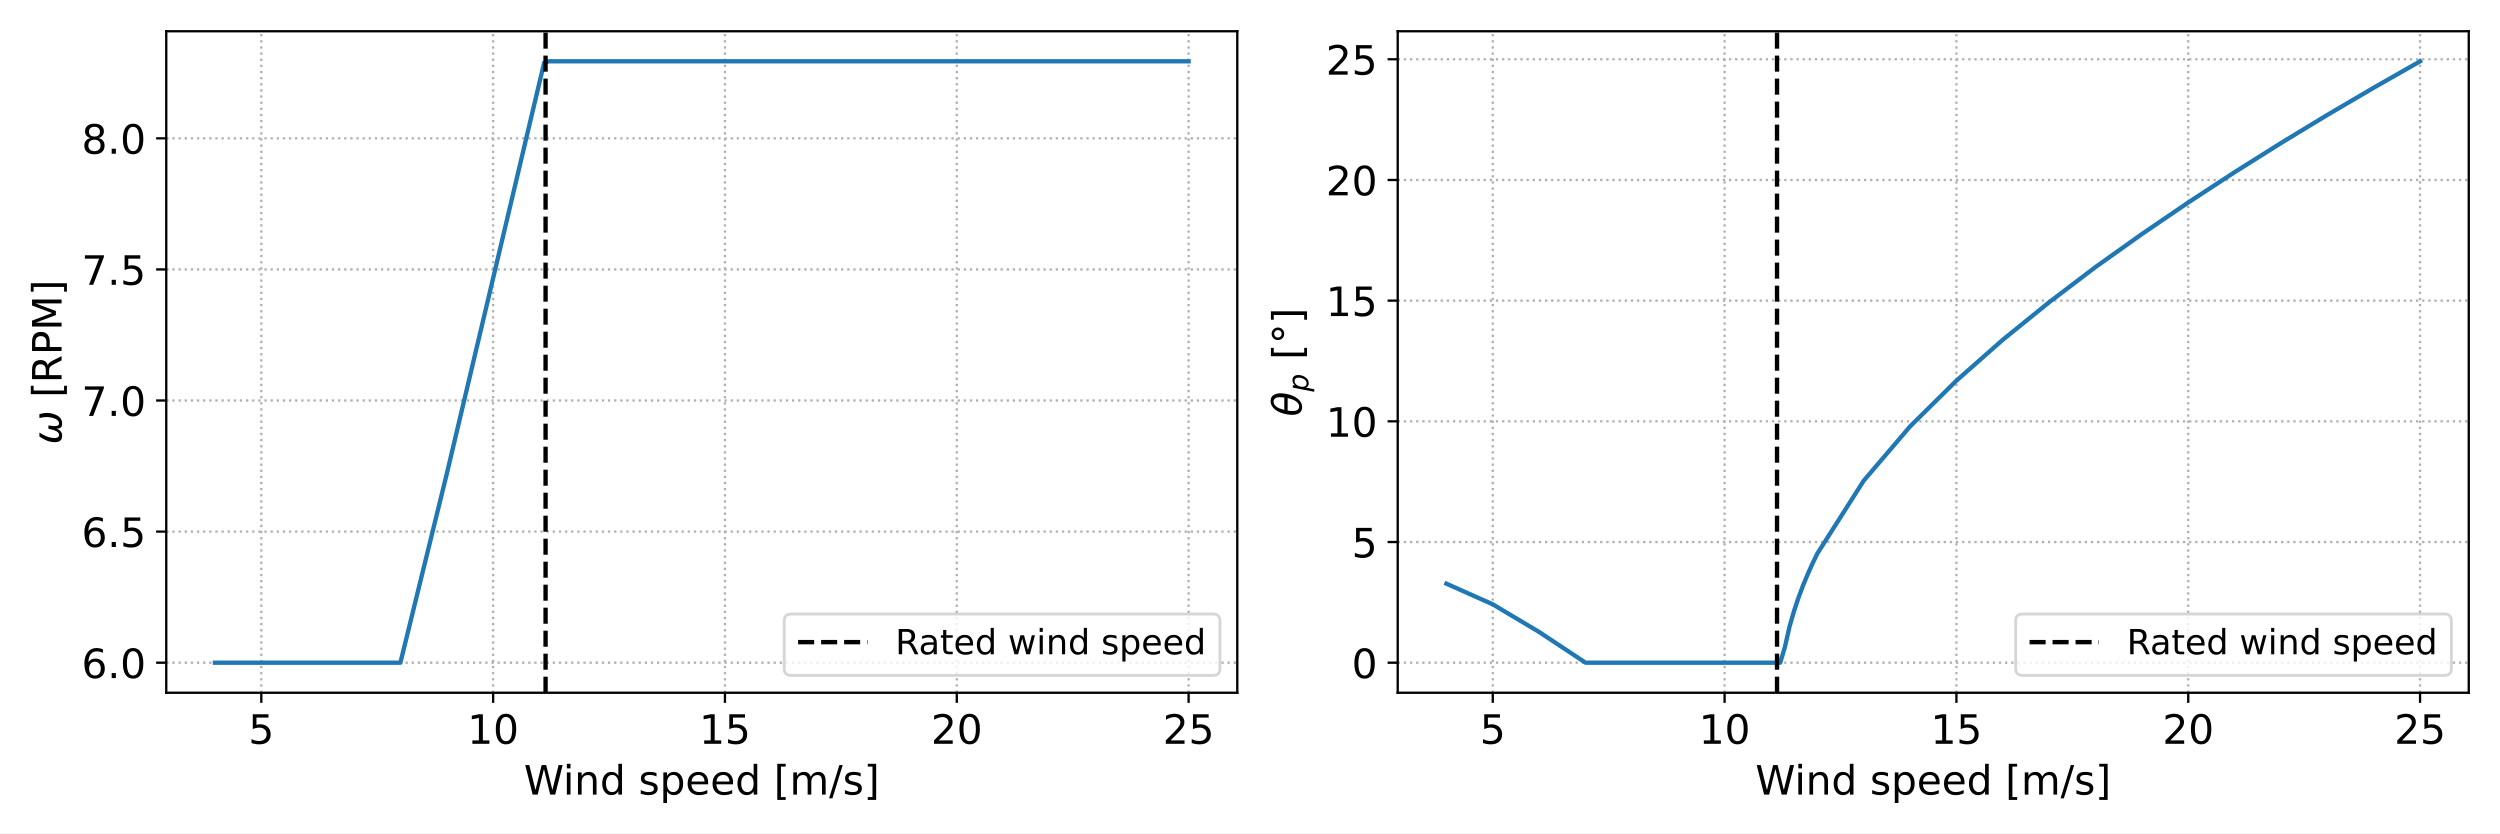
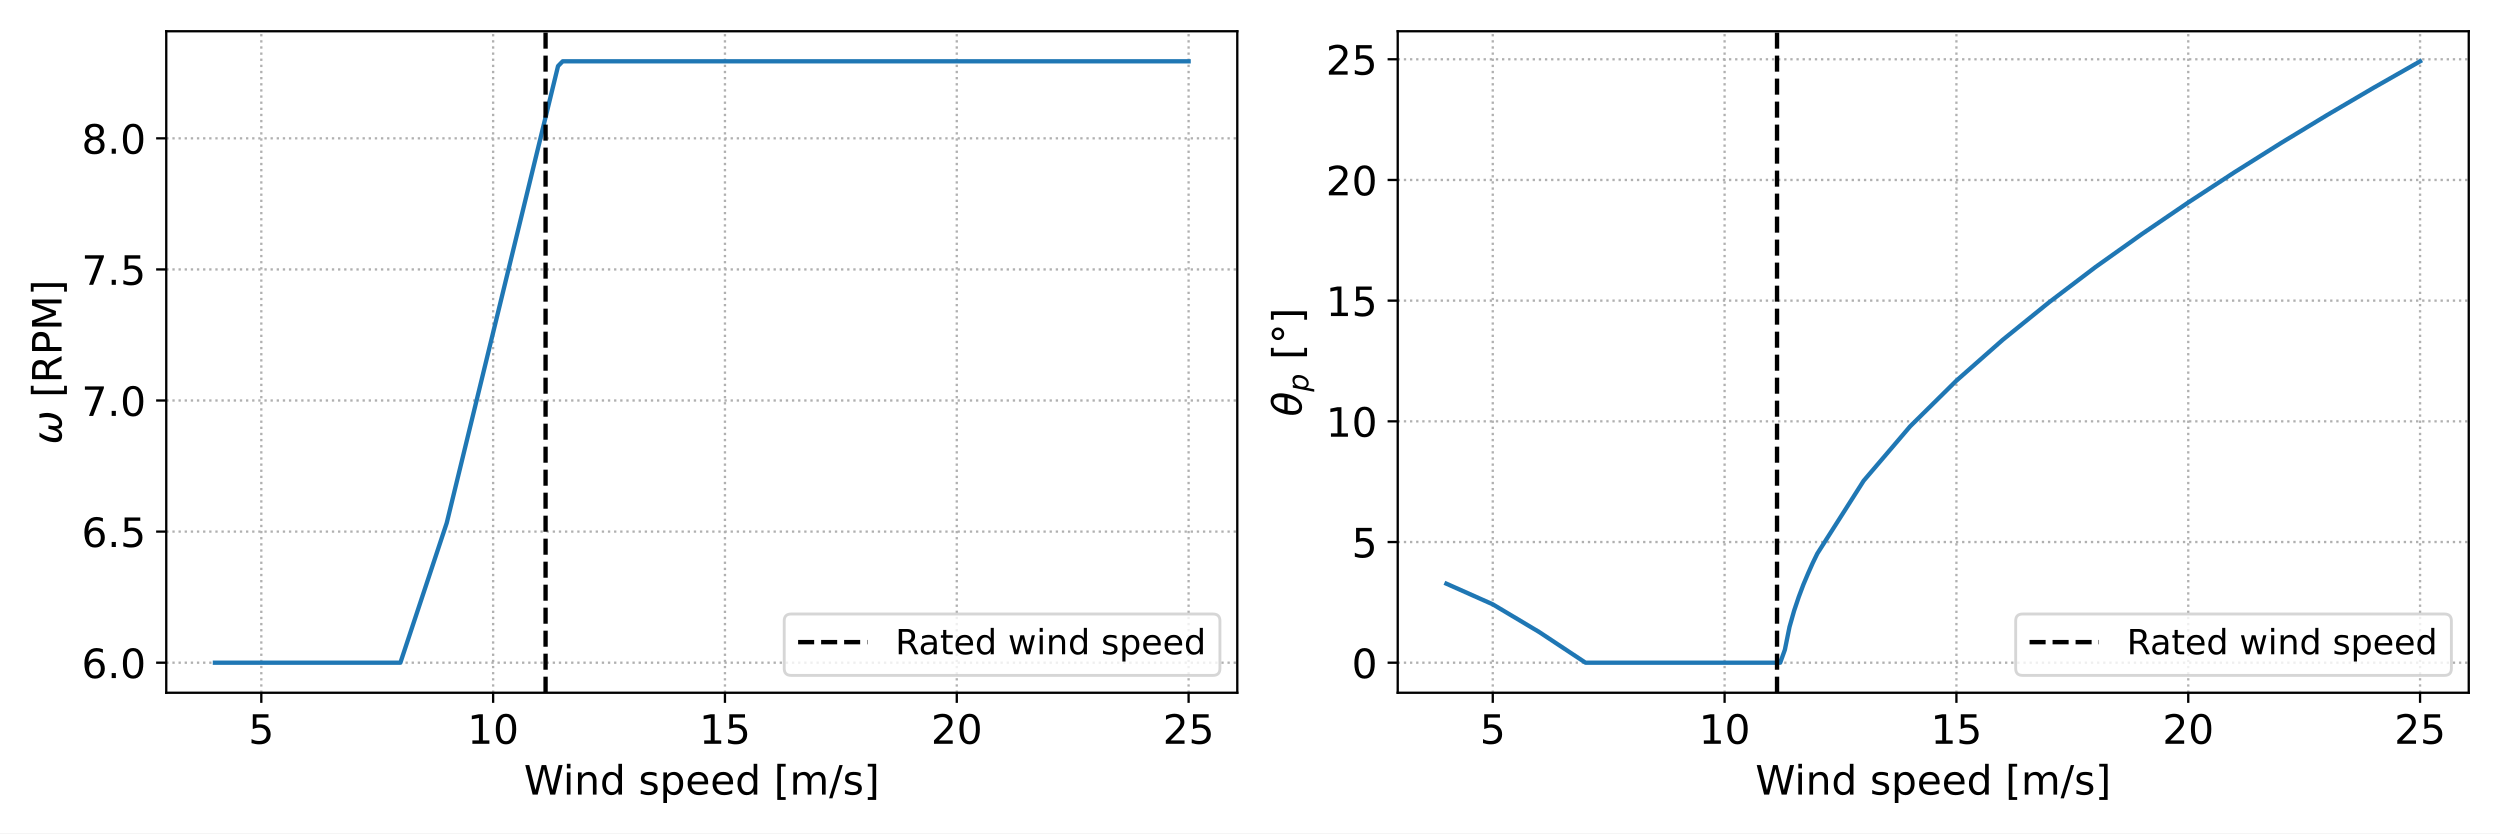
<svg xmlns="http://www.w3.org/2000/svg" xmlns:xlink="http://www.w3.org/1999/xlink" width="864pt" height="288pt" viewBox="0 0 864 288" version="1.1">
  <defs>
    <style type="text/css">*{stroke-linejoin: round; stroke-linecap: butt}</style>
  </defs>
  <g id="figure_1">
    <g id="patch_1">
      <path d="M 0 288  L 864 288  L 864 0  L 0 0  z " style="fill: #ffffff" />
    </g>
    <g id="axes_1">
      <g id="patch_2">
        <path d="M 57.458 239.416  L 427.606 239.416  L 427.606 10.8  L 57.458 10.8  z " style="fill: #ffffff" />
      </g>
      <g id="matplotlib.axis_1">
        <g id="xtick_1">
          <g id="line2d_1">
-             <path d="M 90.307 239.416  L 90.307 10.8  " clip-path="url(#p82eb4c647d)" style="fill: none; stroke-dasharray: 0.8,1.32; stroke-dashoffset: 0; stroke: #b0b0b0; stroke-width: 0.8" />
+             <path d="M 90.307 239.416  L 90.307 10.8  " clip-path="url(#pe8c85f4067)" style="fill: none; stroke-dasharray: 0.8,1.32; stroke-dashoffset: 0; stroke: #b0b0b0; stroke-width: 0.8" />
          </g>
          <g id="line2d_2">
            <defs>
-               <path id="mff3239ddfc" d="M 0 0  L 0 3.5  " style="stroke: #000000; stroke-width: 0.8" />
+               <path id="mac533c4a76" d="M 0 0  L 0 3.5  " style="stroke: #000000; stroke-width: 0.8" />
            </defs>
            <g>
-               <use xlink:href="#mff3239ddfc" x="90.307" y="239.416" style="stroke: #000000; stroke-width: 0.8" />
+               <use xlink:href="#mac533c4a76" x="90.307" y="239.416" style="stroke: #000000; stroke-width: 0.8" />
            </g>
          </g>
          <g id="text_1">
            <g transform="translate(85.8529 257.0538) scale(0.14 -0.14)">
              <defs>
                <path id="DejaVuSans-35" d="M 691 4666  L 3169 4666  L 3169 4134  L 1269 4134  L 1269 2991  Q 1406 3038 1543 3061  Q 1681 3084 1819 3084  Q 2600 3084 3056 2656  Q 3513 2228 3513 1497  Q 3513 744 3044 326  Q 2575 -91 1722 -91  Q 1428 -91 1123 -41  Q 819 9 494 109  L 494 744  Q 775 591 1075 516  Q 1375 441 1709 441  Q 2250 441 2565 725  Q 2881 1009 2881 1497  Q 2881 1984 2565 2268  Q 2250 2553 1709 2553  Q 1456 2553 1204 2497  Q 953 2441 691 2322  L 691 4666  z " transform="scale(0.015625)" />
              </defs>
              <use xlink:href="#DejaVuSans-35" />
            </g>
          </g>
        </g>
        <g id="xtick_2">
          <g id="line2d_3">
-             <path d="M 170.425 239.416  L 170.425 10.8  " clip-path="url(#p82eb4c647d)" style="fill: none; stroke-dasharray: 0.8,1.32; stroke-dashoffset: 0; stroke: #b0b0b0; stroke-width: 0.8" />
+             <path d="M 170.425 239.416  L 170.425 10.8  " clip-path="url(#pe8c85f4067)" style="fill: none; stroke-dasharray: 0.8,1.32; stroke-dashoffset: 0; stroke: #b0b0b0; stroke-width: 0.8" />
          </g>
          <g id="line2d_4">
            <g>
-               <use xlink:href="#mff3239ddfc" x="170.425" y="239.416" style="stroke: #000000; stroke-width: 0.8" />
+               <use xlink:href="#mac533c4a76" x="170.425" y="239.416" style="stroke: #000000; stroke-width: 0.8" />
            </g>
          </g>
          <g id="text_2">
            <g transform="translate(161.5178 257.0538) scale(0.14 -0.14)">
              <defs>
                <path id="DejaVuSans-31" d="M 794 531  L 1825 531  L 1825 4091  L 703 3866  L 703 4441  L 1819 4666  L 2450 4666  L 2450 531  L 3481 531  L 3481 0  L 794 0  L 794 531  z " transform="scale(0.015625)" />
                <path id="DejaVuSans-30" d="M 2034 4250  Q 1547 4250 1301 3770  Q 1056 3291 1056 2328  Q 1056 1369 1301 889  Q 1547 409 2034 409  Q 2525 409 2770 889  Q 3016 1369 3016 2328  Q 3016 3291 2770 3770  Q 2525 4250 2034 4250  z M 2034 4750  Q 2819 4750 3233 4129  Q 3647 3509 3647 2328  Q 3647 1150 3233 529  Q 2819 -91 2034 -91  Q 1250 -91 836 529  Q 422 1150 422 2328  Q 422 3509 836 4129  Q 1250 4750 2034 4750  z " transform="scale(0.015625)" />
              </defs>
              <use xlink:href="#DejaVuSans-31" />
              <use xlink:href="#DejaVuSans-30" x="63.623" />
            </g>
          </g>
        </g>
        <g id="xtick_3">
          <g id="line2d_5">
-             <path d="M 250.544 239.416  L 250.544 10.8  " clip-path="url(#p82eb4c647d)" style="fill: none; stroke-dasharray: 0.8,1.32; stroke-dashoffset: 0; stroke: #b0b0b0; stroke-width: 0.8" />
+             <path d="M 250.544 239.416  L 250.544 10.8  " clip-path="url(#pe8c85f4067)" style="fill: none; stroke-dasharray: 0.8,1.32; stroke-dashoffset: 0; stroke: #b0b0b0; stroke-width: 0.8" />
          </g>
          <g id="line2d_6">
            <g>
-               <use xlink:href="#mff3239ddfc" x="250.544" y="239.416" style="stroke: #000000; stroke-width: 0.8" />
+               <use xlink:href="#mac533c4a76" x="250.544" y="239.416" style="stroke: #000000; stroke-width: 0.8" />
            </g>
          </g>
          <g id="text_3">
            <g transform="translate(241.6365 257.0538) scale(0.14 -0.14)">
              <use xlink:href="#DejaVuSans-31" />
              <use xlink:href="#DejaVuSans-35" x="63.623" />
            </g>
          </g>
        </g>
        <g id="xtick_4">
          <g id="line2d_7">
-             <path d="M 330.663 239.416  L 330.663 10.8  " clip-path="url(#p82eb4c647d)" style="fill: none; stroke-dasharray: 0.8,1.32; stroke-dashoffset: 0; stroke: #b0b0b0; stroke-width: 0.8" />
+             <path d="M 330.663 239.416  L 330.663 10.8  " clip-path="url(#pe8c85f4067)" style="fill: none; stroke-dasharray: 0.8,1.32; stroke-dashoffset: 0; stroke: #b0b0b0; stroke-width: 0.8" />
          </g>
          <g id="line2d_8">
            <g>
-               <use xlink:href="#mff3239ddfc" x="330.663" y="239.416" style="stroke: #000000; stroke-width: 0.8" />
+               <use xlink:href="#mac533c4a76" x="330.663" y="239.416" style="stroke: #000000; stroke-width: 0.8" />
            </g>
          </g>
          <g id="text_4">
            <g transform="translate(321.7551 257.0538) scale(0.14 -0.14)">
              <defs>
                <path id="DejaVuSans-32" d="M 1228 531  L 3431 531  L 3431 0  L 469 0  L 469 531  Q 828 903 1448 1529  Q 2069 2156 2228 2338  Q 2531 2678 2651 2914  Q 2772 3150 2772 3378  Q 2772 3750 2511 3984  Q 2250 4219 1831 4219  Q 1534 4219 1204 4116  Q 875 4013 500 3803  L 500 4441  Q 881 4594 1212 4672  Q 1544 4750 1819 4750  Q 2544 4750 2975 4387  Q 3406 4025 3406 3419  Q 3406 3131 3298 2873  Q 3191 2616 2906 2266  Q 2828 2175 2409 1742  Q 1991 1309 1228 531  z " transform="scale(0.015625)" />
              </defs>
              <use xlink:href="#DejaVuSans-32" />
              <use xlink:href="#DejaVuSans-30" x="63.623" />
            </g>
          </g>
        </g>
        <g id="xtick_5">
          <g id="line2d_9">
-             <path d="M 410.781 239.416  L 410.781 10.8  " clip-path="url(#p82eb4c647d)" style="fill: none; stroke-dasharray: 0.8,1.32; stroke-dashoffset: 0; stroke: #b0b0b0; stroke-width: 0.8" />
+             <path d="M 410.781 239.416  L 410.781 10.8  " clip-path="url(#pe8c85f4067)" style="fill: none; stroke-dasharray: 0.8,1.32; stroke-dashoffset: 0; stroke: #b0b0b0; stroke-width: 0.8" />
          </g>
          <g id="line2d_10">
            <g>
-               <use xlink:href="#mff3239ddfc" x="410.781" y="239.416" style="stroke: #000000; stroke-width: 0.8" />
+               <use xlink:href="#mac533c4a76" x="410.781" y="239.416" style="stroke: #000000; stroke-width: 0.8" />
            </g>
          </g>
          <g id="text_5">
            <g transform="translate(401.8738 257.0538) scale(0.14 -0.14)">
              <use xlink:href="#DejaVuSans-32" />
              <use xlink:href="#DejaVuSans-35" x="63.623" />
            </g>
          </g>
        </g>
        <g id="text_6">
          <g transform="translate(181.0601 274.6032) scale(0.14 -0.14)">
            <defs>
              <path id="DejaVuSans-57" d="M 213 4666  L 850 4666  L 1831 722  L 2809 4666  L 3519 4666  L 4500 722  L 5478 4666  L 6119 4666  L 4947 0  L 4153 0  L 3169 4050  L 2175 0  L 1381 0  L 213 4666  z " transform="scale(0.015625)" />
              <path id="DejaVuSans-69" d="M 603 3500  L 1178 3500  L 1178 0  L 603 0  L 603 3500  z M 603 4863  L 1178 4863  L 1178 4134  L 603 4134  L 603 4863  z " transform="scale(0.015625)" />
              <path id="DejaVuSans-6e" d="M 3513 2113  L 3513 0  L 2938 0  L 2938 2094  Q 2938 2591 2744 2837  Q 2550 3084 2163 3084  Q 1697 3084 1428 2787  Q 1159 2491 1159 1978  L 1159 0  L 581 0  L 581 3500  L 1159 3500  L 1159 2956  Q 1366 3272 1645 3428  Q 1925 3584 2291 3584  Q 2894 3584 3203 3211  Q 3513 2838 3513 2113  z " transform="scale(0.015625)" />
              <path id="DejaVuSans-64" d="M 2906 2969  L 2906 4863  L 3481 4863  L 3481 0  L 2906 0  L 2906 525  Q 2725 213 2448 61  Q 2172 -91 1784 -91  Q 1150 -91 751 415  Q 353 922 353 1747  Q 353 2572 751 3078  Q 1150 3584 1784 3584  Q 2172 3584 2448 3432  Q 2725 3281 2906 2969  z M 947 1747  Q 947 1113 1208 752  Q 1469 391 1925 391  Q 2381 391 2643 752  Q 2906 1113 2906 1747  Q 2906 2381 2643 2742  Q 2381 3103 1925 3103  Q 1469 3103 1208 2742  Q 947 2381 947 1747  z " transform="scale(0.015625)" />
              <path id="DejaVuSans-20" transform="scale(0.015625)" />
              <path id="DejaVuSans-73" d="M 2834 3397  L 2834 2853  Q 2591 2978 2328 3040  Q 2066 3103 1784 3103  Q 1356 3103 1142 2972  Q 928 2841 928 2578  Q 928 2378 1081 2264  Q 1234 2150 1697 2047  L 1894 2003  Q 2506 1872 2764 1633  Q 3022 1394 3022 966  Q 3022 478 2636 193  Q 2250 -91 1575 -91  Q 1294 -91 989 -36  Q 684 19 347 128  L 347 722  Q 666 556 975 473  Q 1284 391 1588 391  Q 1994 391 2212 530  Q 2431 669 2431 922  Q 2431 1156 2273 1281  Q 2116 1406 1581 1522  L 1381 1569  Q 847 1681 609 1914  Q 372 2147 372 2553  Q 372 3047 722 3315  Q 1072 3584 1716 3584  Q 2034 3584 2315 3537  Q 2597 3491 2834 3397  z " transform="scale(0.015625)" />
              <path id="DejaVuSans-70" d="M 1159 525  L 1159 -1331  L 581 -1331  L 581 3500  L 1159 3500  L 1159 2969  Q 1341 3281 1617 3432  Q 1894 3584 2278 3584  Q 2916 3584 3314 3078  Q 3713 2572 3713 1747  Q 3713 922 3314 415  Q 2916 -91 2278 -91  Q 1894 -91 1617 61  Q 1341 213 1159 525  z M 3116 1747  Q 3116 2381 2855 2742  Q 2594 3103 2138 3103  Q 1681 3103 1420 2742  Q 1159 2381 1159 1747  Q 1159 1113 1420 752  Q 1681 391 2138 391  Q 2594 391 2855 752  Q 3116 1113 3116 1747  z " transform="scale(0.015625)" />
              <path id="DejaVuSans-65" d="M 3597 1894  L 3597 1613  L 953 1613  Q 991 1019 1311 708  Q 1631 397 2203 397  Q 2534 397 2845 478  Q 3156 559 3463 722  L 3463 178  Q 3153 47 2828 -22  Q 2503 -91 2169 -91  Q 1331 -91 842 396  Q 353 884 353 1716  Q 353 2575 817 3079  Q 1281 3584 2069 3584  Q 2775 3584 3186 3129  Q 3597 2675 3597 1894  z M 3022 2063  Q 3016 2534 2758 2815  Q 2500 3097 2075 3097  Q 1594 3097 1305 2825  Q 1016 2553 972 2059  L 3022 2063  z " transform="scale(0.015625)" />
              <path id="DejaVuSans-5b" d="M 550 4863  L 1875 4863  L 1875 4416  L 1125 4416  L 1125 -397  L 1875 -397  L 1875 -844  L 550 -844  L 550 4863  z " transform="scale(0.015625)" />
              <path id="DejaVuSans-6d" d="M 3328 2828  Q 3544 3216 3844 3400  Q 4144 3584 4550 3584  Q 5097 3584 5394 3201  Q 5691 2819 5691 2113  L 5691 0  L 5113 0  L 5113 2094  Q 5113 2597 4934 2840  Q 4756 3084 4391 3084  Q 3944 3084 3684 2787  Q 3425 2491 3425 1978  L 3425 0  L 2847 0  L 2847 2094  Q 2847 2600 2669 2842  Q 2491 3084 2119 3084  Q 1678 3084 1418 2786  Q 1159 2488 1159 1978  L 1159 0  L 581 0  L 581 3500  L 1159 3500  L 1159 2956  Q 1356 3278 1631 3431  Q 1906 3584 2284 3584  Q 2666 3584 2933 3390  Q 3200 3197 3328 2828  z " transform="scale(0.015625)" />
              <path id="DejaVuSans-2f" d="M 1625 4666  L 2156 4666  L 531 -594  L 0 -594  L 1625 4666  z " transform="scale(0.015625)" />
              <path id="DejaVuSans-5d" d="M 1947 4863  L 1947 -844  L 622 -844  L 622 -397  L 1369 -397  L 1369 4416  L 622 4416  L 622 4863  L 1947 4863  z " transform="scale(0.015625)" />
            </defs>
            <use xlink:href="#DejaVuSans-57" />
            <use xlink:href="#DejaVuSans-69" x="96.627" />
            <use xlink:href="#DejaVuSans-6e" x="124.41" />
            <use xlink:href="#DejaVuSans-64" x="187.789" />
            <use xlink:href="#DejaVuSans-20" x="251.266" />
            <use xlink:href="#DejaVuSans-73" x="283.053" />
            <use xlink:href="#DejaVuSans-70" x="335.152" />
            <use xlink:href="#DejaVuSans-65" x="398.629" />
            <use xlink:href="#DejaVuSans-65" x="460.152" />
            <use xlink:href="#DejaVuSans-64" x="521.676" />
            <use xlink:href="#DejaVuSans-20" x="585.152" />
            <use xlink:href="#DejaVuSans-5b" x="616.939" />
            <use xlink:href="#DejaVuSans-6d" x="655.953" />
            <use xlink:href="#DejaVuSans-2f" x="753.365" />
            <use xlink:href="#DejaVuSans-73" x="787.057" />
            <use xlink:href="#DejaVuSans-5d" x="839.156" />
          </g>
        </g>
      </g>
      <g id="matplotlib.axis_2">
        <g id="ytick_1">
          <g id="line2d_11">
-             <path d="M 57.458 229.024  L 427.606 229.024  " clip-path="url(#p82eb4c647d)" style="fill: none; stroke-dasharray: 0.8,1.32; stroke-dashoffset: 0; stroke: #b0b0b0; stroke-width: 0.8" />
+             <path d="M 57.458 229.024  L 427.606 229.024  " clip-path="url(#pe8c85f4067)" style="fill: none; stroke-dasharray: 0.8,1.32; stroke-dashoffset: 0; stroke: #b0b0b0; stroke-width: 0.8" />
          </g>
          <g id="line2d_12">
            <defs>
-               <path id="md8db8397aa" d="M 0 0  L -3.5 0  " style="stroke: #000000; stroke-width: 0.8" />
+               <path id="m281e301ac3" d="M 0 0  L -3.5 0  " style="stroke: #000000; stroke-width: 0.8" />
            </defs>
            <g>
-               <use xlink:href="#md8db8397aa" x="57.458" y="229.024" style="stroke: #000000; stroke-width: 0.8" />
+               <use xlink:href="#m281e301ac3" x="57.458" y="229.024" style="stroke: #000000; stroke-width: 0.8" />
            </g>
          </g>
          <g id="text_7">
            <g transform="translate(28.19363 234.3433) scale(0.14 -0.14)">
              <defs>
                <path id="DejaVuSans-36" d="M 2113 2584  Q 1688 2584 1439 2293  Q 1191 2003 1191 1497  Q 1191 994 1439 701  Q 1688 409 2113 409  Q 2538 409 2786 701  Q 3034 994 3034 1497  Q 3034 2003 2786 2293  Q 2538 2584 2113 2584  z M 3366 4563  L 3366 3988  Q 3128 4100 2886 4159  Q 2644 4219 2406 4219  Q 1781 4219 1451 3797  Q 1122 3375 1075 2522  Q 1259 2794 1537 2939  Q 1816 3084 2150 3084  Q 2853 3084 3261 2657  Q 3669 2231 3669 1497  Q 3669 778 3244 343  Q 2819 -91 2113 -91  Q 1303 -91 875 529  Q 447 1150 447 2328  Q 447 3434 972 4092  Q 1497 4750 2381 4750  Q 2619 4750 2861 4703  Q 3103 4656 3366 4563  z " transform="scale(0.015625)" />
                <path id="DejaVuSans-2e" d="M 684 794  L 1344 794  L 1344 0  L 684 0  L 684 794  z " transform="scale(0.015625)" />
              </defs>
              <use xlink:href="#DejaVuSans-36" />
              <use xlink:href="#DejaVuSans-2e" x="63.623" />
              <use xlink:href="#DejaVuSans-30" x="95.41" />
            </g>
          </g>
        </g>
        <g id="ytick_2">
          <g id="line2d_13">
-             <path d="M 57.458 183.721  L 427.606 183.721  " clip-path="url(#p82eb4c647d)" style="fill: none; stroke-dasharray: 0.8,1.32; stroke-dashoffset: 0; stroke: #b0b0b0; stroke-width: 0.8" />
+             <path d="M 57.458 183.721  L 427.606 183.721  " clip-path="url(#pe8c85f4067)" style="fill: none; stroke-dasharray: 0.8,1.32; stroke-dashoffset: 0; stroke: #b0b0b0; stroke-width: 0.8" />
          </g>
          <g id="line2d_14">
            <g>
-               <use xlink:href="#md8db8397aa" x="57.458" y="183.721" style="stroke: #000000; stroke-width: 0.8" />
+               <use xlink:href="#m281e301ac3" x="57.458" y="183.721" style="stroke: #000000; stroke-width: 0.8" />
            </g>
          </g>
          <g id="text_8">
            <g transform="translate(28.19363 189.0397) scale(0.14 -0.14)">
              <use xlink:href="#DejaVuSans-36" />
              <use xlink:href="#DejaVuSans-2e" x="63.623" />
              <use xlink:href="#DejaVuSans-35" x="95.41" />
            </g>
          </g>
        </g>
        <g id="ytick_3">
          <g id="line2d_15">
-             <path d="M 57.458 138.417  L 427.606 138.417  " clip-path="url(#p82eb4c647d)" style="fill: none; stroke-dasharray: 0.8,1.32; stroke-dashoffset: 0; stroke: #b0b0b0; stroke-width: 0.8" />
+             <path d="M 57.458 138.417  L 427.606 138.417  " clip-path="url(#pe8c85f4067)" style="fill: none; stroke-dasharray: 0.8,1.32; stroke-dashoffset: 0; stroke: #b0b0b0; stroke-width: 0.8" />
          </g>
          <g id="line2d_16">
            <g>
-               <use xlink:href="#md8db8397aa" x="57.458" y="138.417" style="stroke: #000000; stroke-width: 0.8" />
+               <use xlink:href="#m281e301ac3" x="57.458" y="138.417" style="stroke: #000000; stroke-width: 0.8" />
            </g>
          </g>
          <g id="text_9">
            <g transform="translate(28.19363 143.7362) scale(0.14 -0.14)">
              <defs>
                <path id="DejaVuSans-37" d="M 525 4666  L 3525 4666  L 3525 4397  L 1831 0  L 1172 0  L 2766 4134  L 525 4134  L 525 4666  z " transform="scale(0.015625)" />
              </defs>
              <use xlink:href="#DejaVuSans-37" />
              <use xlink:href="#DejaVuSans-2e" x="63.623" />
              <use xlink:href="#DejaVuSans-30" x="95.41" />
            </g>
          </g>
        </g>
        <g id="ytick_4">
          <g id="line2d_17">
-             <path d="M 57.458 93.114  L 427.606 93.114  " clip-path="url(#p82eb4c647d)" style="fill: none; stroke-dasharray: 0.8,1.32; stroke-dashoffset: 0; stroke: #b0b0b0; stroke-width: 0.8" />
+             <path d="M 57.458 93.114  L 427.606 93.114  " clip-path="url(#pe8c85f4067)" style="fill: none; stroke-dasharray: 0.8,1.32; stroke-dashoffset: 0; stroke: #b0b0b0; stroke-width: 0.8" />
          </g>
          <g id="line2d_18">
            <g>
-               <use xlink:href="#md8db8397aa" x="57.458" y="93.114" style="stroke: #000000; stroke-width: 0.8" />
+               <use xlink:href="#m281e301ac3" x="57.458" y="93.114" style="stroke: #000000; stroke-width: 0.8" />
            </g>
          </g>
          <g id="text_10">
            <g transform="translate(28.19363 98.43264) scale(0.14 -0.14)">
              <use xlink:href="#DejaVuSans-37" />
              <use xlink:href="#DejaVuSans-2e" x="63.623" />
              <use xlink:href="#DejaVuSans-35" x="95.41" />
            </g>
          </g>
        </g>
        <g id="ytick_5">
          <g id="line2d_19">
-             <path d="M 57.458 47.81  L 427.606 47.81  " clip-path="url(#p82eb4c647d)" style="fill: none; stroke-dasharray: 0.8,1.32; stroke-dashoffset: 0; stroke: #b0b0b0; stroke-width: 0.8" />
+             <path d="M 57.458 47.81  L 427.606 47.81  " clip-path="url(#pe8c85f4067)" style="fill: none; stroke-dasharray: 0.8,1.32; stroke-dashoffset: 0; stroke: #b0b0b0; stroke-width: 0.8" />
          </g>
          <g id="line2d_20">
            <g>
-               <use xlink:href="#md8db8397aa" x="57.458" y="47.81" style="stroke: #000000; stroke-width: 0.8" />
+               <use xlink:href="#m281e301ac3" x="57.458" y="47.81" style="stroke: #000000; stroke-width: 0.8" />
            </g>
          </g>
          <g id="text_11">
            <g transform="translate(28.19363 53.12909) scale(0.14 -0.14)">
              <defs>
                <path id="DejaVuSans-38" d="M 2034 2216  Q 1584 2216 1326 1975  Q 1069 1734 1069 1313  Q 1069 891 1326 650  Q 1584 409 2034 409  Q 2484 409 2743 651  Q 3003 894 3003 1313  Q 3003 1734 2745 1975  Q 2488 2216 2034 2216  z M 1403 2484  Q 997 2584 770 2862  Q 544 3141 544 3541  Q 544 4100 942 4425  Q 1341 4750 2034 4750  Q 2731 4750 3128 4425  Q 3525 4100 3525 3541  Q 3525 3141 3298 2862  Q 3072 2584 2669 2484  Q 3125 2378 3379 2068  Q 3634 1759 3634 1313  Q 3634 634 3220 271  Q 2806 -91 2034 -91  Q 1263 -91 848 271  Q 434 634 434 1313  Q 434 1759 690 2068  Q 947 2378 1403 2484  z M 1172 3481  Q 1172 3119 1398 2916  Q 1625 2713 2034 2713  Q 2441 2713 2670 2916  Q 2900 3119 2900 3481  Q 2900 3844 2670 4047  Q 2441 4250 2034 4250  Q 1625 4250 1398 4047  Q 1172 3844 1172 3481  z " transform="scale(0.015625)" />
              </defs>
              <use xlink:href="#DejaVuSans-38" />
              <use xlink:href="#DejaVuSans-2e" x="63.623" />
              <use xlink:href="#DejaVuSans-30" x="95.41" />
            </g>
          </g>
        </g>
        <g id="text_12">
          <g transform="translate(21.28206 153.598) rotate(-90) scale(0.14 -0.14)">
            <defs>
              <path id="DejaVuSans-Oblique-3c9" d="M 1369 -91  Q 72 -91 434 1766  Q 575 2500 1256 3500  L 1875 3500  Q 1231 2500 1088 1750  Q 819 397 1519 397  Q 2166 397 2478 2078  L 3009 2078  Q 2669 388 3316 397  Q 4013 403 4275 1750  Q 4419 2500 4169 3500  L 4788 3500  Q 5075 2500 4934 1766  Q 4578 -94 3278 -91  Q 2428 -88 2503 844  Q 2194 -91 1369 -91  z " transform="scale(0.015625)" />
              <path id="DejaVuSans-52" d="M 2841 2188  Q 3044 2119 3236 1894  Q 3428 1669 3622 1275  L 4263 0  L 3584 0  L 2988 1197  Q 2756 1666 2539 1819  Q 2322 1972 1947 1972  L 1259 1972  L 1259 0  L 628 0  L 628 4666  L 2053 4666  Q 2853 4666 3247 4331  Q 3641 3997 3641 3322  Q 3641 2881 3436 2590  Q 3231 2300 2841 2188  z M 1259 4147  L 1259 2491  L 2053 2491  Q 2509 2491 2742 2702  Q 2975 2913 2975 3322  Q 2975 3731 2742 3939  Q 2509 4147 2053 4147  L 1259 4147  z " transform="scale(0.015625)" />
              <path id="DejaVuSans-50" d="M 1259 4147  L 1259 2394  L 2053 2394  Q 2494 2394 2734 2622  Q 2975 2850 2975 3272  Q 2975 3691 2734 3919  Q 2494 4147 2053 4147  L 1259 4147  z M 628 4666  L 2053 4666  Q 2838 4666 3239 4311  Q 3641 3956 3641 3272  Q 3641 2581 3239 2228  Q 2838 1875 2053 1875  L 1259 1875  L 1259 0  L 628 0  L 628 4666  z " transform="scale(0.015625)" />
              <path id="DejaVuSans-4d" d="M 628 4666  L 1569 4666  L 2759 1491  L 3956 4666  L 4897 4666  L 4897 0  L 4281 0  L 4281 4097  L 3078 897  L 2444 897  L 1241 4097  L 1241 0  L 628 0  L 628 4666  z " transform="scale(0.015625)" />
            </defs>
            <use xlink:href="#DejaVuSans-Oblique-3c9" transform="translate(0 0.015625)" />
            <use xlink:href="#DejaVuSans-20" transform="translate(83.74023 0.015625)" />
            <use xlink:href="#DejaVuSans-5b" transform="translate(115.5273 0.015625)" />
            <use xlink:href="#DejaVuSans-52" transform="translate(151.416 0.015625)" />
            <use xlink:href="#DejaVuSans-50" transform="translate(220.8984 0.015625)" />
            <use xlink:href="#DejaVuSans-4d" transform="translate(281.2012 0.015625)" />
            <use xlink:href="#DejaVuSans-5d" transform="translate(367.4805 0.015625)" />
          </g>
        </g>
      </g>
      <g id="line2d_21">
-         <path d="M 74.283 229.024  L 90.307 229.024  L 106.33 229.024  L 122.354 229.024  L 138.378 229.024  L 154.402 163.78  L 170.425 96.125  L 186.449 28.471  L 188.051 21.706  L 189.654 21.192  L 191.256 21.192  L 192.859 21.192  L 194.461 21.192  L 196.063 21.192  L 197.666 21.192  L 199.268 21.192  L 200.87 21.192  L 202.473 21.192  L 218.497 21.192  L 234.52 21.192  L 250.544 21.192  L 266.568 21.192  L 282.591 21.192  L 298.615 21.192  L 314.639 21.192  L 330.663 21.192  L 346.686 21.192  L 362.71 21.192  L 378.734 21.192  L 394.758 21.192  L 410.781 21.192  " clip-path="url(#p82eb4c647d)" style="fill: none; stroke: #1f77b4; stroke-width: 1.5; stroke-linecap: square" />
+         <path d="M 74.283 229.024  L 90.307 229.024  L 106.33 229.024  L 122.354 229.024  L 138.378 229.024  L 154.402 180.693  L 170.425 114.918  L 186.449 49.143  L 188.051 42.566  L 189.654 35.988  L 191.256 29.411  L 192.859 22.834  L 194.461 21.192  L 196.063 21.192  L 197.666 21.192  L 199.268 21.192  L 200.87 21.192  L 202.473 21.192  L 218.497 21.192  L 234.52 21.192  L 250.544 21.192  L 266.568 21.192  L 282.591 21.192  L 298.615 21.192  L 314.639 21.192  L 330.663 21.192  L 346.686 21.192  L 362.71 21.192  L 378.734 21.192  L 394.758 21.192  L 410.781 21.192  " clip-path="url(#pe8c85f4067)" style="fill: none; stroke: #1f77b4; stroke-width: 1.5; stroke-linecap: square" />
      </g>
      <g id="line2d_22">
-         <path d="M 188.548 239.416  L 188.548 10.8  " clip-path="url(#p82eb4c647d)" style="fill: none; stroke-dasharray: 5.55,2.4; stroke-dashoffset: 0; stroke: #000000; stroke-width: 1.5" />
+         <path d="M 188.548 239.416  L 188.548 10.8  " clip-path="url(#pe8c85f4067)" style="fill: none; stroke-dasharray: 5.55,2.4; stroke-dashoffset: 0; stroke: #000000; stroke-width: 1.5" />
      </g>
      <g id="patch_3">
        <path d="M 57.458 239.416  L 57.458 10.8  " style="fill: none; stroke: #000000; stroke-width: 0.8; stroke-linejoin: miter; stroke-linecap: square" />
      </g>
      <g id="patch_4">
        <path d="M 427.606 239.416  L 427.606 10.8  " style="fill: none; stroke: #000000; stroke-width: 0.8; stroke-linejoin: miter; stroke-linecap: square" />
      </g>
      <g id="patch_5">
        <path d="M 57.458 239.416  L 427.606 239.416  " style="fill: none; stroke: #000000; stroke-width: 0.8; stroke-linejoin: miter; stroke-linecap: square" />
      </g>
      <g id="patch_6">
        <path d="M 57.458 10.8  L 427.606 10.8  " style="fill: none; stroke: #000000; stroke-width: 0.8; stroke-linejoin: miter; stroke-linecap: square" />
      </g>
      <g id="legend_1">
        <g id="patch_7">
          <path d="M 273.425 233.416  L 419.206 233.416  Q 421.606 233.416 421.606 231.016  L 421.606 214.602  Q 421.606 212.202 419.206 212.202  L 273.425 212.202  Q 271.025 212.202 271.025 214.602  L 271.025 231.016  Q 271.025 233.416 273.425 233.416  z " style="fill: #ffffff; opacity: 0.8; stroke: #cccccc; stroke-linejoin: miter" />
        </g>
        <g id="line2d_23">
          <path d="M 275.825 221.92  L 287.825 221.92  L 299.825 221.92  " style="fill: none; stroke-dasharray: 5.55,2.4; stroke-dashoffset: 0; stroke: #000000; stroke-width: 1.5" />
        </g>
        <g id="text_13">
          <g transform="translate(309.425 226.1204) scale(0.12 -0.12)">
            <defs>
              <path id="DejaVuSans-61" d="M 2194 1759  Q 1497 1759 1228 1600  Q 959 1441 959 1056  Q 959 750 1161 570  Q 1363 391 1709 391  Q 2188 391 2477 730  Q 2766 1069 2766 1631  L 2766 1759  L 2194 1759  z M 3341 1997  L 3341 0  L 2766 0  L 2766 531  Q 2569 213 2275 61  Q 1981 -91 1556 -91  Q 1019 -91 701 211  Q 384 513 384 1019  Q 384 1609 779 1909  Q 1175 2209 1959 2209  L 2766 2209  L 2766 2266  Q 2766 2663 2505 2880  Q 2244 3097 1772 3097  Q 1472 3097 1187 3025  Q 903 2953 641 2809  L 641 3341  Q 956 3463 1253 3523  Q 1550 3584 1831 3584  Q 2591 3584 2966 3190  Q 3341 2797 3341 1997  z " transform="scale(0.015625)" />
              <path id="DejaVuSans-74" d="M 1172 4494  L 1172 3500  L 2356 3500  L 2356 3053  L 1172 3053  L 1172 1153  Q 1172 725 1289 603  Q 1406 481 1766 481  L 2356 481  L 2356 0  L 1766 0  Q 1100 0 847 248  Q 594 497 594 1153  L 594 3053  L 172 3053  L 172 3500  L 594 3500  L 594 4494  L 1172 4494  z " transform="scale(0.015625)" />
              <path id="DejaVuSans-77" d="M 269 3500  L 844 3500  L 1563 769  L 2278 3500  L 2956 3500  L 3675 769  L 4391 3500  L 4966 3500  L 4050 0  L 3372 0  L 2619 2869  L 1863 0  L 1184 0  L 269 3500  z " transform="scale(0.015625)" />
            </defs>
            <use xlink:href="#DejaVuSans-52" />
            <use xlink:href="#DejaVuSans-61" x="67.232" />
            <use xlink:href="#DejaVuSans-74" x="128.512" />
            <use xlink:href="#DejaVuSans-65" x="167.721" />
            <use xlink:href="#DejaVuSans-64" x="229.244" />
            <use xlink:href="#DejaVuSans-20" x="292.721" />
            <use xlink:href="#DejaVuSans-77" x="324.508" />
            <use xlink:href="#DejaVuSans-69" x="406.295" />
            <use xlink:href="#DejaVuSans-6e" x="434.078" />
            <use xlink:href="#DejaVuSans-64" x="497.457" />
            <use xlink:href="#DejaVuSans-20" x="560.934" />
            <use xlink:href="#DejaVuSans-73" x="592.721" />
            <use xlink:href="#DejaVuSans-70" x="644.82" />
            <use xlink:href="#DejaVuSans-65" x="708.297" />
            <use xlink:href="#DejaVuSans-65" x="769.82" />
            <use xlink:href="#DejaVuSans-64" x="831.344" />
          </g>
        </g>
      </g>
    </g>
    <g id="axes_2">
      <g id="patch_8">
        <path d="M 483.052 239.416  L 853.2 239.416  L 853.2 10.8  L 483.052 10.8  z " style="fill: #ffffff" />
      </g>
      <g id="matplotlib.axis_3">
        <g id="xtick_6">
          <g id="line2d_24">
-             <path d="M 515.9 239.416  L 515.9 10.8  " clip-path="url(#pc2b9b16b67)" style="fill: none; stroke-dasharray: 0.8,1.32; stroke-dashoffset: 0; stroke: #b0b0b0; stroke-width: 0.8" />
+             <path d="M 515.9 239.416  L 515.9 10.8  " clip-path="url(#pe49e7241f8)" style="fill: none; stroke-dasharray: 0.8,1.32; stroke-dashoffset: 0; stroke: #b0b0b0; stroke-width: 0.8" />
          </g>
          <g id="line2d_25">
            <g>
-               <use xlink:href="#mff3239ddfc" x="515.9" y="239.416" style="stroke: #000000; stroke-width: 0.8" />
+               <use xlink:href="#mac533c4a76" x="515.9" y="239.416" style="stroke: #000000; stroke-width: 0.8" />
            </g>
          </g>
          <g id="text_14">
            <g transform="translate(511.4467 257.0538) scale(0.14 -0.14)">
              <use xlink:href="#DejaVuSans-35" />
            </g>
          </g>
        </g>
        <g id="xtick_7">
          <g id="line2d_26">
-             <path d="M 596.019 239.416  L 596.019 10.8  " clip-path="url(#pc2b9b16b67)" style="fill: none; stroke-dasharray: 0.8,1.32; stroke-dashoffset: 0; stroke: #b0b0b0; stroke-width: 0.8" />
+             <path d="M 596.019 239.416  L 596.019 10.8  " clip-path="url(#pe49e7241f8)" style="fill: none; stroke-dasharray: 0.8,1.32; stroke-dashoffset: 0; stroke: #b0b0b0; stroke-width: 0.8" />
          </g>
          <g id="line2d_27">
            <g>
-               <use xlink:href="#mff3239ddfc" x="596.019" y="239.416" style="stroke: #000000; stroke-width: 0.8" />
+               <use xlink:href="#mac533c4a76" x="596.019" y="239.416" style="stroke: #000000; stroke-width: 0.8" />
            </g>
          </g>
          <g id="text_15">
            <g transform="translate(587.1116 257.0538) scale(0.14 -0.14)">
              <use xlink:href="#DejaVuSans-31" />
              <use xlink:href="#DejaVuSans-30" x="63.623" />
            </g>
          </g>
        </g>
        <g id="xtick_8">
          <g id="line2d_28">
-             <path d="M 676.138 239.416  L 676.138 10.8  " clip-path="url(#pc2b9b16b67)" style="fill: none; stroke-dasharray: 0.8,1.32; stroke-dashoffset: 0; stroke: #b0b0b0; stroke-width: 0.8" />
+             <path d="M 676.138 239.416  L 676.138 10.8  " clip-path="url(#pe49e7241f8)" style="fill: none; stroke-dasharray: 0.8,1.32; stroke-dashoffset: 0; stroke: #b0b0b0; stroke-width: 0.8" />
          </g>
          <g id="line2d_29">
            <g>
-               <use xlink:href="#mff3239ddfc" x="676.138" y="239.416" style="stroke: #000000; stroke-width: 0.8" />
+               <use xlink:href="#mac533c4a76" x="676.138" y="239.416" style="stroke: #000000; stroke-width: 0.8" />
            </g>
          </g>
          <g id="text_16">
            <g transform="translate(667.2303 257.0538) scale(0.14 -0.14)">
              <use xlink:href="#DejaVuSans-31" />
              <use xlink:href="#DejaVuSans-35" x="63.623" />
            </g>
          </g>
        </g>
        <g id="xtick_9">
          <g id="line2d_30">
-             <path d="M 756.256 239.416  L 756.256 10.8  " clip-path="url(#pc2b9b16b67)" style="fill: none; stroke-dasharray: 0.8,1.32; stroke-dashoffset: 0; stroke: #b0b0b0; stroke-width: 0.8" />
+             <path d="M 756.256 239.416  L 756.256 10.8  " clip-path="url(#pe49e7241f8)" style="fill: none; stroke-dasharray: 0.8,1.32; stroke-dashoffset: 0; stroke: #b0b0b0; stroke-width: 0.8" />
          </g>
          <g id="line2d_31">
            <g>
-               <use xlink:href="#mff3239ddfc" x="756.256" y="239.416" style="stroke: #000000; stroke-width: 0.8" />
+               <use xlink:href="#mac533c4a76" x="756.256" y="239.416" style="stroke: #000000; stroke-width: 0.8" />
            </g>
          </g>
          <g id="text_17">
            <g transform="translate(747.3489 257.0538) scale(0.14 -0.14)">
              <use xlink:href="#DejaVuSans-32" />
              <use xlink:href="#DejaVuSans-30" x="63.623" />
            </g>
          </g>
        </g>
        <g id="xtick_10">
          <g id="line2d_32">
-             <path d="M 836.375 239.416  L 836.375 10.8  " clip-path="url(#pc2b9b16b67)" style="fill: none; stroke-dasharray: 0.8,1.32; stroke-dashoffset: 0; stroke: #b0b0b0; stroke-width: 0.8" />
+             <path d="M 836.375 239.416  L 836.375 10.8  " clip-path="url(#pe49e7241f8)" style="fill: none; stroke-dasharray: 0.8,1.32; stroke-dashoffset: 0; stroke: #b0b0b0; stroke-width: 0.8" />
          </g>
          <g id="line2d_33">
            <g>
-               <use xlink:href="#mff3239ddfc" x="836.375" y="239.416" style="stroke: #000000; stroke-width: 0.8" />
+               <use xlink:href="#mac533c4a76" x="836.375" y="239.416" style="stroke: #000000; stroke-width: 0.8" />
            </g>
          </g>
          <g id="text_18">
            <g transform="translate(827.4676 257.0538) scale(0.14 -0.14)">
              <use xlink:href="#DejaVuSans-32" />
              <use xlink:href="#DejaVuSans-35" x="63.623" />
            </g>
          </g>
        </g>
        <g id="text_19">
          <g transform="translate(606.6539 274.6032) scale(0.14 -0.14)">
            <use xlink:href="#DejaVuSans-57" />
            <use xlink:href="#DejaVuSans-69" x="96.627" />
            <use xlink:href="#DejaVuSans-6e" x="124.41" />
            <use xlink:href="#DejaVuSans-64" x="187.789" />
            <use xlink:href="#DejaVuSans-20" x="251.266" />
            <use xlink:href="#DejaVuSans-73" x="283.053" />
            <use xlink:href="#DejaVuSans-70" x="335.152" />
            <use xlink:href="#DejaVuSans-65" x="398.629" />
            <use xlink:href="#DejaVuSans-65" x="460.152" />
            <use xlink:href="#DejaVuSans-64" x="521.676" />
            <use xlink:href="#DejaVuSans-20" x="585.152" />
            <use xlink:href="#DejaVuSans-5b" x="616.939" />
            <use xlink:href="#DejaVuSans-6d" x="655.953" />
            <use xlink:href="#DejaVuSans-2f" x="753.365" />
            <use xlink:href="#DejaVuSans-73" x="787.057" />
            <use xlink:href="#DejaVuSans-5d" x="839.156" />
          </g>
        </g>
      </g>
      <g id="matplotlib.axis_4">
        <g id="ytick_6">
          <g id="line2d_34">
-             <path d="M 483.052 229.033  L 853.2 229.033  " clip-path="url(#pc2b9b16b67)" style="fill: none; stroke-dasharray: 0.8,1.32; stroke-dashoffset: 0; stroke: #b0b0b0; stroke-width: 0.8" />
+             <path d="M 483.052 229.033  L 853.2 229.033  " clip-path="url(#pe49e7241f8)" style="fill: none; stroke-dasharray: 0.8,1.32; stroke-dashoffset: 0; stroke: #b0b0b0; stroke-width: 0.8" />
          </g>
          <g id="line2d_35">
            <g>
-               <use xlink:href="#md8db8397aa" x="483.052" y="229.033" style="stroke: #000000; stroke-width: 0.8" />
+               <use xlink:href="#m281e301ac3" x="483.052" y="229.033" style="stroke: #000000; stroke-width: 0.8" />
            </g>
          </g>
          <g id="text_20">
            <g transform="translate(467.1443 234.3522) scale(0.14 -0.14)">
              <use xlink:href="#DejaVuSans-30" />
            </g>
          </g>
        </g>
        <g id="ytick_7">
          <g id="line2d_36">
-             <path d="M 483.052 187.323  L 853.2 187.323  " clip-path="url(#pc2b9b16b67)" style="fill: none; stroke-dasharray: 0.8,1.32; stroke-dashoffset: 0; stroke: #b0b0b0; stroke-width: 0.8" />
+             <path d="M 483.052 187.323  L 853.2 187.323  " clip-path="url(#pe49e7241f8)" style="fill: none; stroke-dasharray: 0.8,1.32; stroke-dashoffset: 0; stroke: #b0b0b0; stroke-width: 0.8" />
          </g>
          <g id="line2d_37">
            <g>
-               <use xlink:href="#md8db8397aa" x="483.052" y="187.323" style="stroke: #000000; stroke-width: 0.8" />
+               <use xlink:href="#m281e301ac3" x="483.052" y="187.323" style="stroke: #000000; stroke-width: 0.8" />
            </g>
          </g>
          <g id="text_21">
            <g transform="translate(467.1443 192.6419) scale(0.14 -0.14)">
              <use xlink:href="#DejaVuSans-35" />
            </g>
          </g>
        </g>
        <g id="ytick_8">
          <g id="line2d_38">
-             <path d="M 483.052 145.613  L 853.2 145.613  " clip-path="url(#pc2b9b16b67)" style="fill: none; stroke-dasharray: 0.8,1.32; stroke-dashoffset: 0; stroke: #b0b0b0; stroke-width: 0.8" />
+             <path d="M 483.052 145.613  L 853.2 145.613  " clip-path="url(#pe49e7241f8)" style="fill: none; stroke-dasharray: 0.8,1.32; stroke-dashoffset: 0; stroke: #b0b0b0; stroke-width: 0.8" />
          </g>
          <g id="line2d_39">
            <g>
-               <use xlink:href="#md8db8397aa" x="483.052" y="145.613" style="stroke: #000000; stroke-width: 0.8" />
+               <use xlink:href="#m281e301ac3" x="483.052" y="145.613" style="stroke: #000000; stroke-width: 0.8" />
            </g>
          </g>
          <g id="text_22">
            <g transform="translate(458.2368 150.9316) scale(0.14 -0.14)">
              <use xlink:href="#DejaVuSans-31" />
              <use xlink:href="#DejaVuSans-30" x="63.623" />
            </g>
          </g>
        </g>
        <g id="ytick_9">
          <g id="line2d_40">
-             <path d="M 483.052 103.902  L 853.2 103.902  " clip-path="url(#pc2b9b16b67)" style="fill: none; stroke-dasharray: 0.8,1.32; stroke-dashoffset: 0; stroke: #b0b0b0; stroke-width: 0.8" />
+             <path d="M 483.052 103.902  L 853.2 103.902  " clip-path="url(#pe49e7241f8)" style="fill: none; stroke-dasharray: 0.8,1.32; stroke-dashoffset: 0; stroke: #b0b0b0; stroke-width: 0.8" />
          </g>
          <g id="line2d_41">
            <g>
-               <use xlink:href="#md8db8397aa" x="483.052" y="103.902" style="stroke: #000000; stroke-width: 0.8" />
+               <use xlink:href="#m281e301ac3" x="483.052" y="103.902" style="stroke: #000000; stroke-width: 0.8" />
            </g>
          </g>
          <g id="text_23">
            <g transform="translate(458.2368 109.2214) scale(0.14 -0.14)">
              <use xlink:href="#DejaVuSans-31" />
              <use xlink:href="#DejaVuSans-35" x="63.623" />
            </g>
          </g>
        </g>
        <g id="ytick_10">
          <g id="line2d_42">
-             <path d="M 483.052 62.192  L 853.2 62.192  " clip-path="url(#pc2b9b16b67)" style="fill: none; stroke-dasharray: 0.8,1.32; stroke-dashoffset: 0; stroke: #b0b0b0; stroke-width: 0.8" />
+             <path d="M 483.052 62.192  L 853.2 62.192  " clip-path="url(#pe49e7241f8)" style="fill: none; stroke-dasharray: 0.8,1.32; stroke-dashoffset: 0; stroke: #b0b0b0; stroke-width: 0.8" />
          </g>
          <g id="line2d_43">
            <g>
-               <use xlink:href="#md8db8397aa" x="483.052" y="62.192" style="stroke: #000000; stroke-width: 0.8" />
+               <use xlink:href="#m281e301ac3" x="483.052" y="62.192" style="stroke: #000000; stroke-width: 0.8" />
            </g>
          </g>
          <g id="text_24">
            <g transform="translate(458.2368 67.51108) scale(0.14 -0.14)">
              <use xlink:href="#DejaVuSans-32" />
              <use xlink:href="#DejaVuSans-30" x="63.623" />
            </g>
          </g>
        </g>
        <g id="ytick_11">
          <g id="line2d_44">
-             <path d="M 483.052 20.482  L 853.2 20.482  " clip-path="url(#pc2b9b16b67)" style="fill: none; stroke-dasharray: 0.8,1.32; stroke-dashoffset: 0; stroke: #b0b0b0; stroke-width: 0.8" />
+             <path d="M 483.052 20.482  L 853.2 20.482  " clip-path="url(#pe49e7241f8)" style="fill: none; stroke-dasharray: 0.8,1.32; stroke-dashoffset: 0; stroke: #b0b0b0; stroke-width: 0.8" />
          </g>
          <g id="line2d_45">
            <g>
-               <use xlink:href="#md8db8397aa" x="483.052" y="20.482" style="stroke: #000000; stroke-width: 0.8" />
+               <use xlink:href="#m281e301ac3" x="483.052" y="20.482" style="stroke: #000000; stroke-width: 0.8" />
            </g>
          </g>
          <g id="text_25">
            <g transform="translate(458.2368 25.8008) scale(0.14 -0.14)">
              <use xlink:href="#DejaVuSans-32" />
              <use xlink:href="#DejaVuSans-35" x="63.623" />
            </g>
          </g>
        </g>
        <g id="text_26">
          <g transform="translate(449.8968 143.938) rotate(-90) scale(0.14 -0.14)">
            <defs>
              <path id="DejaVuSans-Oblique-3b8" d="M 2913 2219  L 925 2219  Q 791 1284 928 888  Q 1100 400 1566 400  Q 2034 400 2391 891  Q 2703 1322 2913 2219  z M 3009 2750  Q 3094 3638 2984 3950  Q 2813 4444 2353 4444  Q 1875 4444 1525 3956  Q 1250 3563 1034 2750  L 3009 2750  z M 2444 4913  Q 3194 4913 3494 4250  Q 3794 3591 3566 2422  Q 3341 1256 2781 594  Q 2225 -72 1475 -72  Q 722 -72 425 594  Q 128 1256 353 2422  Q 581 3591 1134 4250  Q 1691 4913 2444 4913  z " transform="scale(0.015625)" />
              <path id="DejaVuSans-Oblique-70" d="M 3175 2156  Q 3175 2616 2975 2859  Q 2775 3103 2400 3103  Q 2144 3103 1911 2972  Q 1678 2841 1497 2591  Q 1319 2344 1212 1994  Q 1106 1644 1106 1300  Q 1106 863 1306 627  Q 1506 391 1875 391  Q 2147 391 2380 519  Q 2613 647 2778 891  Q 2956 1147 3065 1494  Q 3175 1841 3175 2156  z M 1394 2969  Q 1625 3272 1939 3428  Q 2253 3584 2638 3584  Q 3175 3584 3472 3232  Q 3769 2881 3769 2247  Q 3769 1728 3584 1258  Q 3400 788 3053 416  Q 2822 169 2531 39  Q 2241 -91 1919 -91  Q 1547 -91 1294 64  Q 1041 219 916 525  L 556 -1331  L -19 -1331  L 922 3500  L 1497 3500  L 1394 2969  z " transform="scale(0.015625)" />
              <path id="DejaVuSans-b0" d="M 1600 4347  Q 1350 4347 1178 4173  Q 1006 4000 1006 3750  Q 1006 3503 1178 3333  Q 1350 3163 1600 3163  Q 1850 3163 2022 3333  Q 2194 3503 2194 3750  Q 2194 3997 2020 4172  Q 1847 4347 1600 4347  z M 1600 4750  Q 1800 4750 1984 4673  Q 2169 4597 2303 4453  Q 2447 4313 2519 4134  Q 2591 3956 2591 3750  Q 2591 3338 2302 3052  Q 2013 2766 1594 2766  Q 1172 2766 890 3047  Q 609 3328 609 3750  Q 609 4169 896 4459  Q 1184 4750 1600 4750  z " transform="scale(0.015625)" />
            </defs>
            <use xlink:href="#DejaVuSans-Oblique-3b8" transform="translate(0 0.234375)" />
            <use xlink:href="#DejaVuSans-Oblique-70" transform="translate(61.18164 -16.17188) scale(0.7)" />
            <use xlink:href="#DejaVuSans-20" transform="translate(108.3496 0.234375)" />
            <use xlink:href="#DejaVuSans-5b" transform="translate(140.1367 0.234375)" />
            <use xlink:href="#DejaVuSans-b0" transform="translate(179.1504 0.234375)" />
            <use xlink:href="#DejaVuSans-5d" transform="translate(229.1504 0.234375)" />
          </g>
        </g>
      </g>
      <g id="line2d_46">
-         <path d="M 499.877 201.722  L 515.9 208.857  L 531.924 218.417  L 547.948 229.023  L 563.972 229.024  L 579.995 229.024  L 596.019 229.024  L 612.043 229.024  L 613.645 229.024  L 615.248 229.015  L 616.85 223.683  L 618.452 216.588  L 620.055 211.056  L 621.657 206.277  L 623.259 202.016  L 624.862 198.212  L 626.464 194.612  L 628.067 191.314  L 644.09 166.134  L 660.114 147.382  L 676.138 131.553  L 692.161 117.427  L 708.185 104.458  L 724.209 92.291  L 740.233 80.893  L 756.256 69.979  L 772.28 59.507  L 788.304 49.434  L 804.328 39.718  L 820.351 30.316  L 836.375 21.192  " clip-path="url(#pc2b9b16b67)" style="fill: none; stroke: #1f77b4; stroke-width: 1.5; stroke-linecap: square" />
+         <path d="M 499.877 201.722  L 515.9 208.857  L 531.924 218.417  L 547.948 229.023  L 563.972 229.024  L 579.995 229.024  L 596.019 229.024  L 612.043 229.024  L 613.645 229.024  L 615.248 229.015  L 616.85 224.564  L 618.452 216.673  L 620.055 211.04  L 621.657 206.279  L 623.259 202.015  L 624.862 198.211  L 626.464 194.612  L 628.067 191.314  L 644.09 166.134  L 660.114 147.382  L 676.138 131.553  L 692.161 117.427  L 708.185 104.458  L 724.209 92.291  L 740.233 80.893  L 756.256 69.979  L 772.28 59.507  L 788.304 49.434  L 804.328 39.718  L 820.351 30.316  L 836.375 21.192  " clip-path="url(#pe49e7241f8)" style="fill: none; stroke: #1f77b4; stroke-width: 1.5; stroke-linecap: square" />
      </g>
      <g id="line2d_47">
-         <path d="M 614.141 239.416  L 614.141 10.8  " clip-path="url(#pc2b9b16b67)" style="fill: none; stroke-dasharray: 5.55,2.4; stroke-dashoffset: 0; stroke: #000000; stroke-width: 1.5" />
+         <path d="M 614.141 239.416  L 614.141 10.8  " clip-path="url(#pe49e7241f8)" style="fill: none; stroke-dasharray: 5.55,2.4; stroke-dashoffset: 0; stroke: #000000; stroke-width: 1.5" />
      </g>
      <g id="patch_9">
        <path d="M 483.052 239.416  L 483.052 10.8  " style="fill: none; stroke: #000000; stroke-width: 0.8; stroke-linejoin: miter; stroke-linecap: square" />
      </g>
      <g id="patch_10">
        <path d="M 853.2 239.416  L 853.2 10.8  " style="fill: none; stroke: #000000; stroke-width: 0.8; stroke-linejoin: miter; stroke-linecap: square" />
      </g>
      <g id="patch_11">
        <path d="M 483.052 239.416  L 853.2 239.416  " style="fill: none; stroke: #000000; stroke-width: 0.8; stroke-linejoin: miter; stroke-linecap: square" />
      </g>
      <g id="patch_12">
        <path d="M 483.052 10.8  L 853.2 10.8  " style="fill: none; stroke: #000000; stroke-width: 0.8; stroke-linejoin: miter; stroke-linecap: square" />
      </g>
      <g id="legend_2">
        <g id="patch_13">
          <path d="M 699.019 233.416  L 844.8 233.416  Q 847.2 233.416 847.2 231.016  L 847.2 214.602  Q 847.2 212.202 844.8 212.202  L 699.019 212.202  Q 696.619 212.202 696.619 214.602  L 696.619 231.016  Q 696.619 233.416 699.019 233.416  z " style="fill: #ffffff; opacity: 0.8; stroke: #cccccc; stroke-linejoin: miter" />
        </g>
        <g id="line2d_48">
          <path d="M 701.419 221.92  L 713.419 221.92  L 725.419 221.92  " style="fill: none; stroke-dasharray: 5.55,2.4; stroke-dashoffset: 0; stroke: #000000; stroke-width: 1.5" />
        </g>
        <g id="text_27">
          <g transform="translate(735.0187 226.1204) scale(0.12 -0.12)">
            <use xlink:href="#DejaVuSans-52" />
            <use xlink:href="#DejaVuSans-61" x="67.232" />
            <use xlink:href="#DejaVuSans-74" x="128.512" />
            <use xlink:href="#DejaVuSans-65" x="167.721" />
            <use xlink:href="#DejaVuSans-64" x="229.244" />
            <use xlink:href="#DejaVuSans-20" x="292.721" />
            <use xlink:href="#DejaVuSans-77" x="324.508" />
            <use xlink:href="#DejaVuSans-69" x="406.295" />
            <use xlink:href="#DejaVuSans-6e" x="434.078" />
            <use xlink:href="#DejaVuSans-64" x="497.457" />
            <use xlink:href="#DejaVuSans-20" x="560.934" />
            <use xlink:href="#DejaVuSans-73" x="592.721" />
            <use xlink:href="#DejaVuSans-70" x="644.82" />
            <use xlink:href="#DejaVuSans-65" x="708.297" />
            <use xlink:href="#DejaVuSans-65" x="769.82" />
            <use xlink:href="#DejaVuSans-64" x="831.344" />
          </g>
        </g>
      </g>
    </g>
  </g>
  <defs>
-     <clipPath id="p82eb4c647d">
+     <clipPath id="pe8c85f4067">
      <rect x="57.458" y="10.8" width="370.148" height="228.616" />
    </clipPath>
-     <clipPath id="pc2b9b16b67">
+     <clipPath id="pe49e7241f8">
      <rect x="483.052" y="10.8" width="370.148" height="228.616" />
    </clipPath>
  </defs>
</svg>
